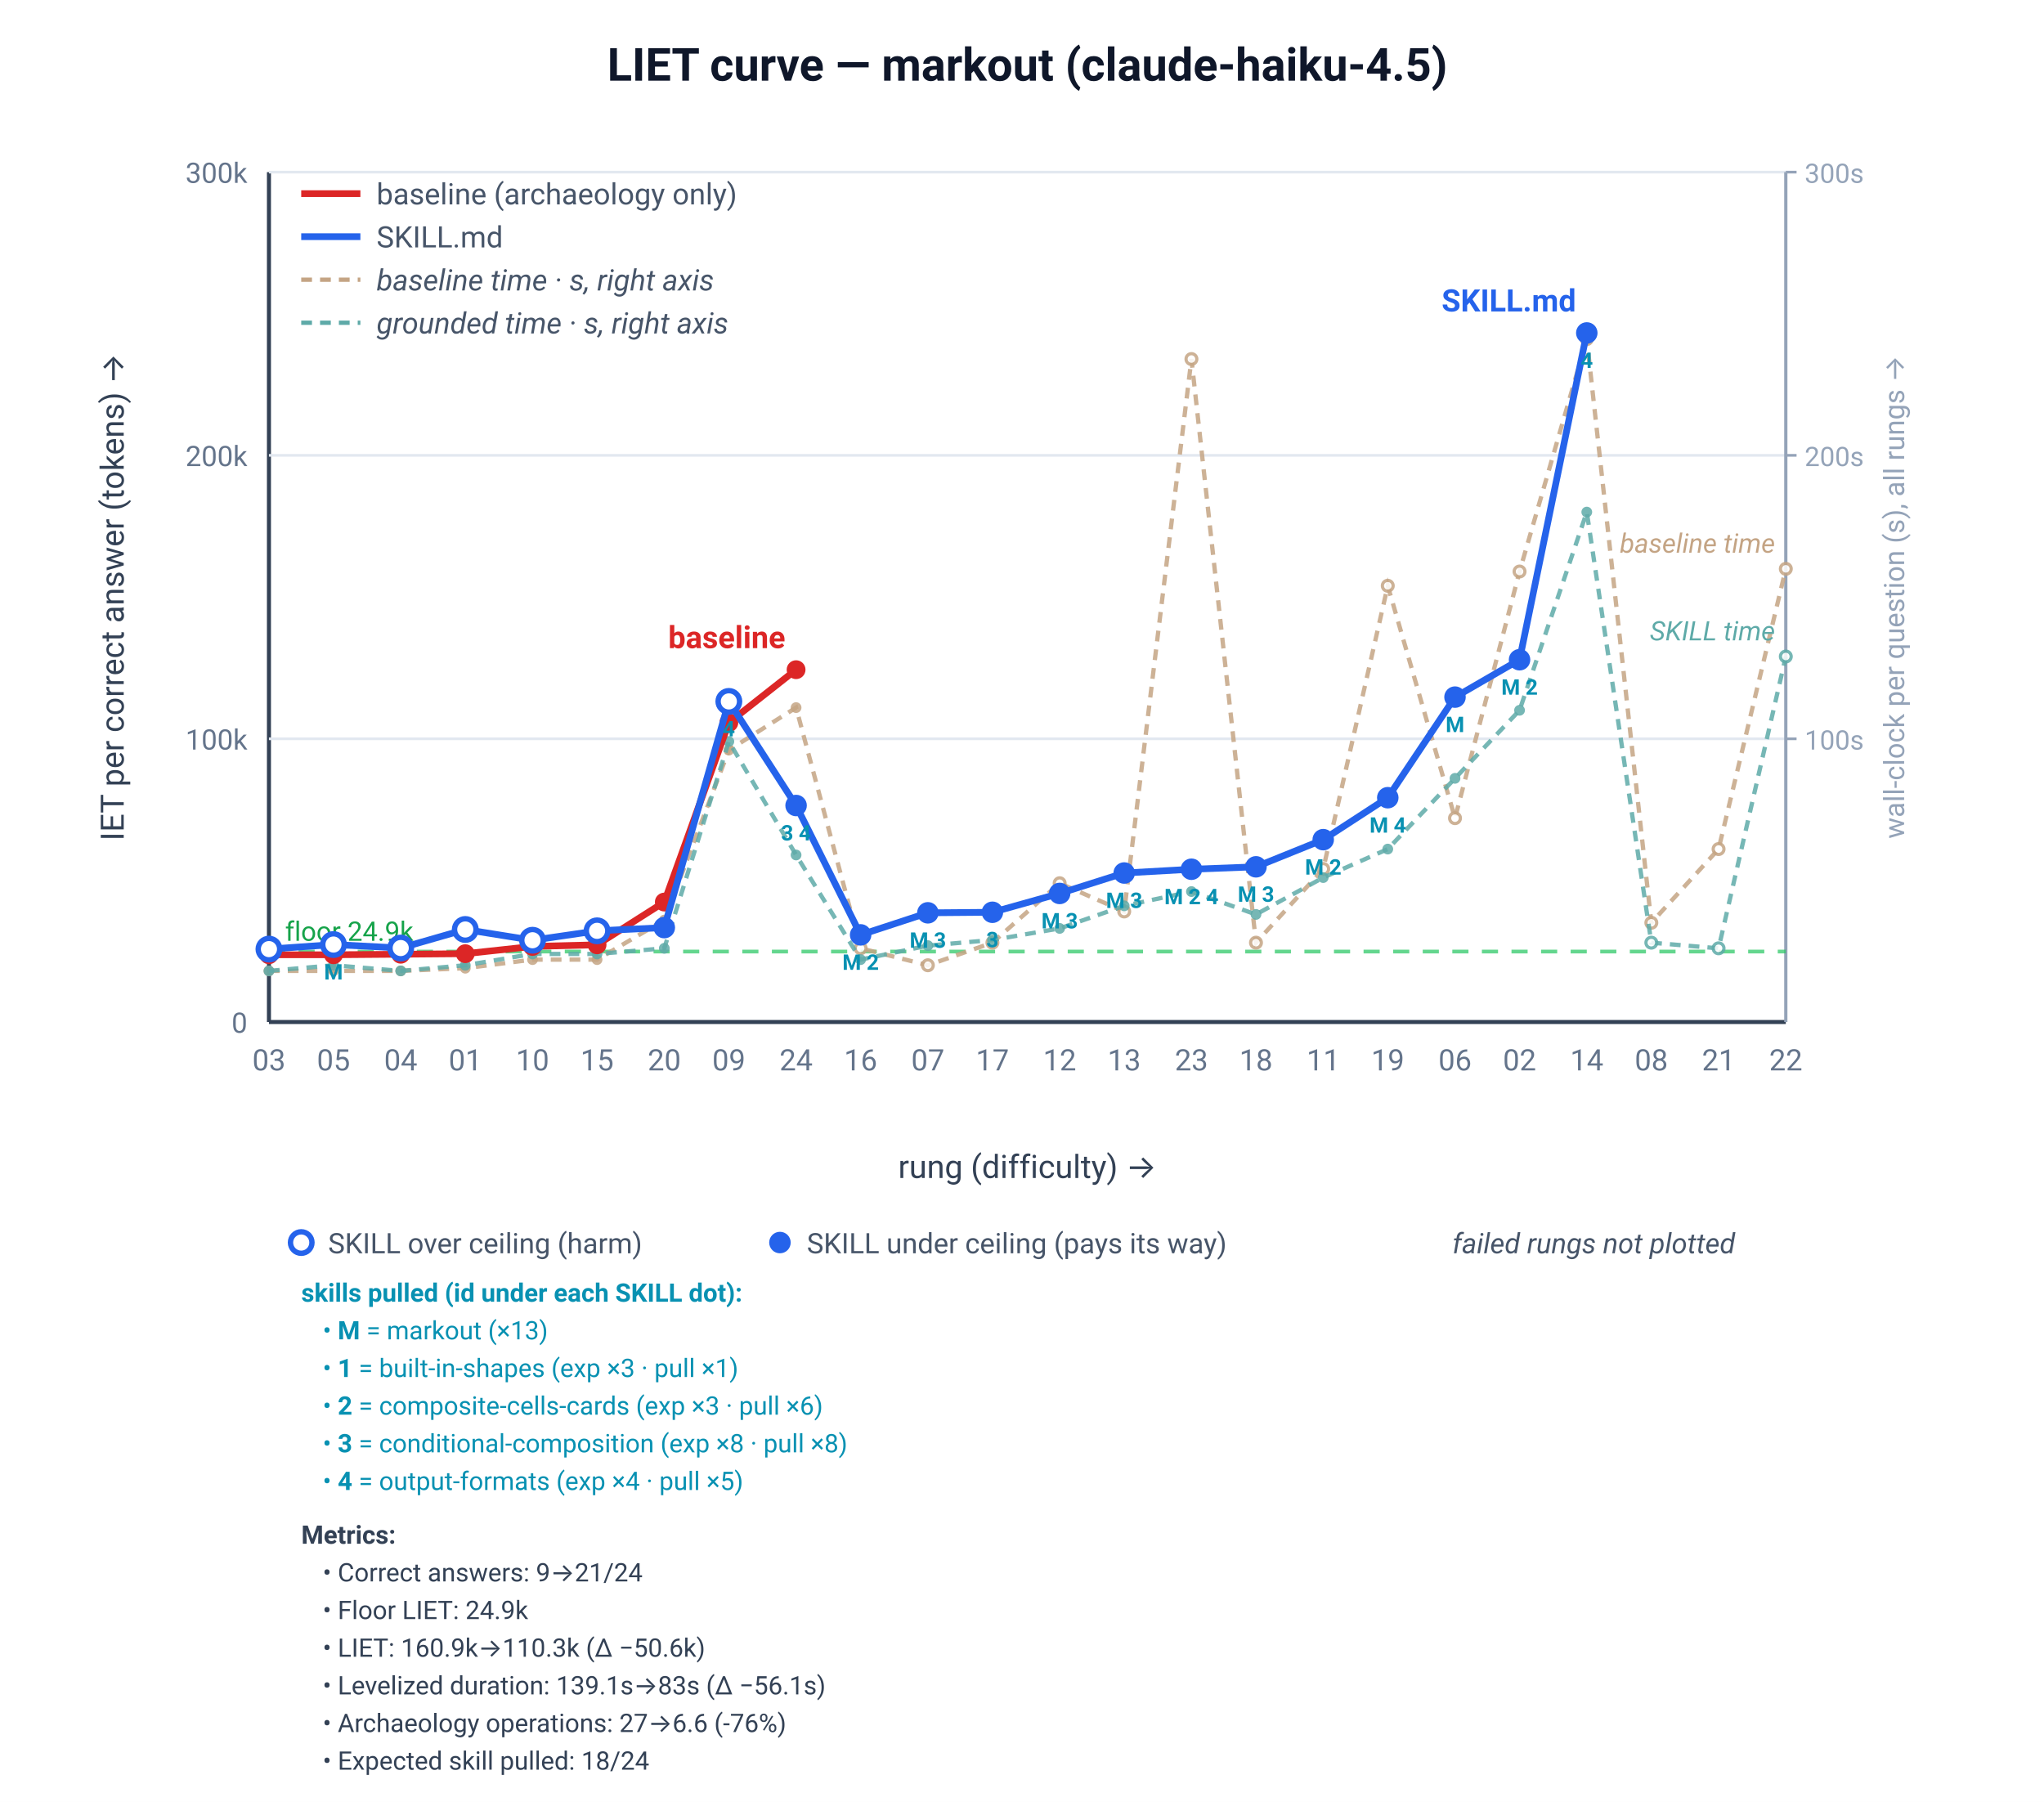
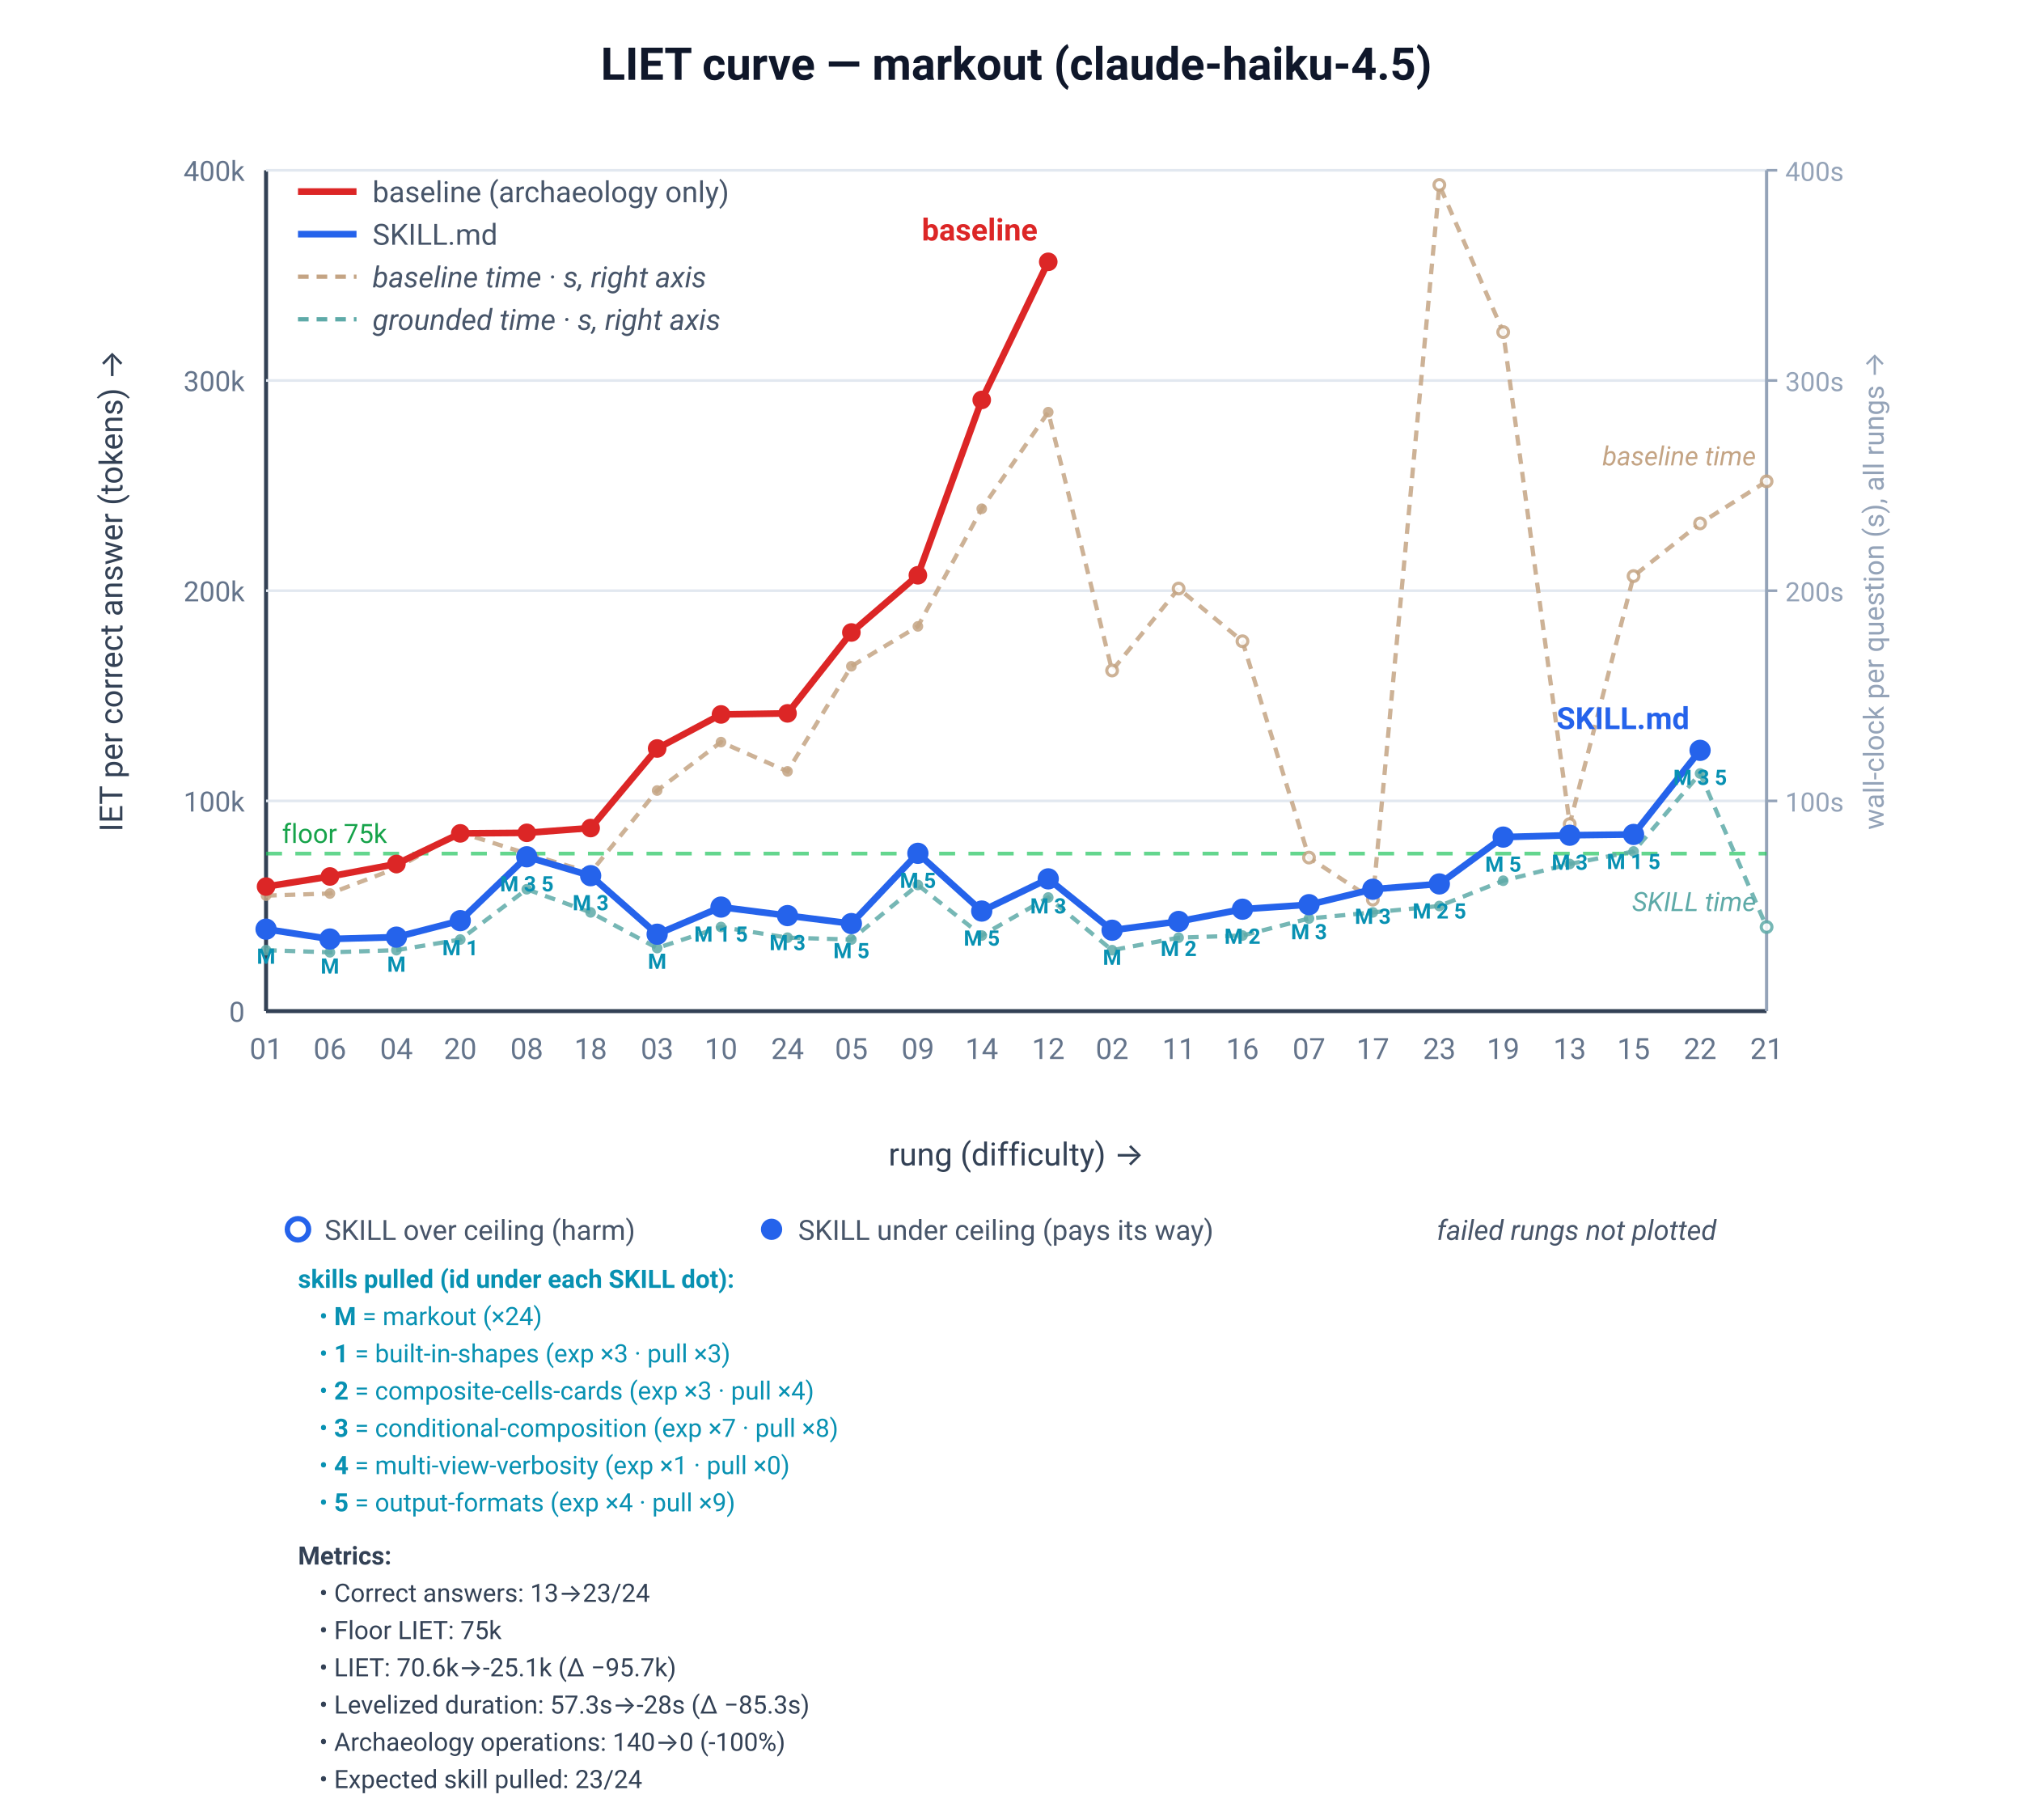
- <svg xmlns="http://www.w3.org/2000/svg" viewBox="0 0 760 670" font-family="ui-sans-serif, system-ui, -apple-system, Segoe UI, Roboto, sans-serif">
-   <rect width="760" height="670" fill="#ffffff" />
+ <svg xmlns="http://www.w3.org/2000/svg" viewBox="0 0 760 684" font-family="ui-sans-serif, system-ui, -apple-system, Segoe UI, Roboto, sans-serif">
+   <rect width="760" height="684" fill="#ffffff" />
  <text x="382" y="30" text-anchor="middle" font-size="17" font-weight="700" fill="#0f172a">LIET curve — markout (claude-haiku-4.5)</text>
  <line x1="100" y1="380" x2="664" y2="380" stroke="#334155" stroke-width="1.5" />
  <line x1="100" y1="380" x2="100" y2="64" stroke="#334155" stroke-width="1.5" />
  <text x="92" y="384" text-anchor="end" font-size="10.5" fill="#64748b">0</text>
-   <line x1="100" y1="274.7" x2="664" y2="274.7" stroke="#e2e8f0" stroke-width="1" />
-   <text x="92" y="278.7" text-anchor="end" font-size="10.5" fill="#64748b">100k</text>
-   <line x1="100" y1="169.3" x2="664" y2="169.3" stroke="#e2e8f0" stroke-width="1" />
-   <text x="92" y="173.3" text-anchor="end" font-size="10.5" fill="#64748b">200k</text>
+   <line x1="100" y1="301" x2="664" y2="301" stroke="#e2e8f0" stroke-width="1" />
+   <text x="92" y="305" text-anchor="end" font-size="10.5" fill="#64748b">100k</text>
+   <line x1="100" y1="222" x2="664" y2="222" stroke="#e2e8f0" stroke-width="1" />
+   <text x="92" y="226" text-anchor="end" font-size="10.5" fill="#64748b">200k</text>
+   <line x1="100" y1="143" x2="664" y2="143" stroke="#e2e8f0" stroke-width="1" />
+   <text x="92" y="147" text-anchor="end" font-size="10.5" fill="#64748b">300k</text>
  <line x1="100" y1="64" x2="664" y2="64" stroke="#e2e8f0" stroke-width="1" />
-   <text x="92" y="68" text-anchor="end" font-size="10.5" fill="#64748b">300k</text>
+   <text x="92" y="68" text-anchor="end" font-size="10.5" fill="#64748b">400k</text>
  <text x="382" y="438" text-anchor="middle" font-size="12" fill="#334155">rung (difficulty) →</text>
  <text x="46" y="222" text-anchor="middle" font-size="12" fill="#334155" transform="rotate(-90 46 222)">IET per correct answer (tokens) →</text>
  <line x1="664" y1="380" x2="664" y2="64" stroke="#94a3b8" stroke-width="1.2" />
-   <line x1="664" y1="274.7" x2="668" y2="274.7" stroke="#94a3b8" stroke-width="1" />
-   <text x="671" y="278.7" text-anchor="start" font-size="10" fill="#94a3b8">100s</text>
-   <line x1="664" y1="169.3" x2="668" y2="169.3" stroke="#94a3b8" stroke-width="1" />
-   <text x="671" y="173.3" text-anchor="start" font-size="10" fill="#94a3b8">200s</text>
+   <line x1="664" y1="301" x2="668" y2="301" stroke="#94a3b8" stroke-width="1" />
+   <text x="671" y="305" text-anchor="start" font-size="10" fill="#94a3b8">100s</text>
+   <line x1="664" y1="222" x2="668" y2="222" stroke="#94a3b8" stroke-width="1" />
+   <text x="671" y="226" text-anchor="start" font-size="10" fill="#94a3b8">200s</text>
+   <line x1="664" y1="143" x2="668" y2="143" stroke="#94a3b8" stroke-width="1" />
+   <text x="671" y="147" text-anchor="start" font-size="10" fill="#94a3b8">300s</text>
  <line x1="664" y1="64" x2="668" y2="64" stroke="#94a3b8" stroke-width="1" />
-   <text x="671" y="68" text-anchor="start" font-size="10" fill="#94a3b8">300s</text>
+   <text x="671" y="68" text-anchor="start" font-size="10" fill="#94a3b8">400s</text>
  <text x="708" y="222" text-anchor="middle" font-size="10.5" fill="#94a3b8" transform="rotate(-90 708 222)">wall-clock per question (s), all rungs →</text>
-   <line x1="100" y1="353.8" x2="664" y2="353.8" stroke="#22c55e" stroke-width="1.4" stroke-dasharray="6 5" opacity="0.7" />
-   <text x="106" y="349.8" font-size="10" fill="#16a34a">floor 24.9k</text>
+   <line x1="100" y1="320.8" x2="664" y2="320.8" stroke="#22c55e" stroke-width="1.4" stroke-dasharray="6 5" opacity="0.7" />
+   <text x="106" y="316.8" font-size="10" fill="#16a34a">floor 75k</text>
  <g font-size="11" fill="#475569">
    <line x1="112" y1="72" x2="134" y2="72" stroke="#dc2626" stroke-width="2.5" />
    <text x="140" y="76">baseline (archaeology only)</text>
    <line x1="112" y1="88" x2="134" y2="88" stroke="#2563eb" stroke-width="2.5" />
    <text x="140" y="92">SKILL.md</text>
    <line x1="112" y1="104" x2="134" y2="104" stroke="#c4a484" stroke-width="1.6" stroke-dasharray="4 3" />
    <text x="140" y="108" font-style="italic">baseline time · s, right axis</text>
    <line x1="112" y1="120" x2="134" y2="120" stroke="#5eaaa8" stroke-width="1.6" stroke-dasharray="4 3" />
    <text x="140" y="124" font-style="italic">grounded time · s, right axis</text>
  </g>
  <g font-size="11" fill="#64748b" text-anchor="middle">
-     <text x="100" y="398">03</text>
-     <text x="124" y="398">05</text>
+     <text x="100" y="398">01</text>
+     <text x="124" y="398">06</text>
    <text x="149" y="398">04</text>
-     <text x="173" y="398">01</text>
-     <text x="198" y="398">10</text>
-     <text x="222" y="398">15</text>
-     <text x="247" y="398">20</text>
-     <text x="271" y="398">09</text>
+     <text x="173" y="398">20</text>
+     <text x="198" y="398">08</text>
+     <text x="222" y="398">18</text>
+     <text x="247" y="398">03</text>
+     <text x="271" y="398">10</text>
    <text x="296" y="398">24</text>
-     <text x="320" y="398">16</text>
-     <text x="345" y="398">07</text>
-     <text x="369" y="398">17</text>
+     <text x="320" y="398">05</text>
+     <text x="345" y="398">09</text>
+     <text x="369" y="398">14</text>
    <text x="394" y="398">12</text>
-     <text x="418" y="398">13</text>
-     <text x="443" y="398">23</text>
-     <text x="467" y="398">18</text>
-     <text x="492" y="398">11</text>
-     <text x="516" y="398">19</text>
-     <text x="541" y="398">06</text>
-     <text x="565" y="398">02</text>
-     <text x="590" y="398">14</text>
-     <text x="614" y="398">08</text>
-     <text x="639" y="398">21</text>
-     <text x="664" y="398">22</text>
-   </g>
-   <polyline points="100,361 124,361 149,361 173,360 198,356.8 222,356.8 247,342.1 271,278.9 296,263.1 320,352.6 345,358.9 369,350.5 394,328.4 418,338.9 443,133.5 467,350.5 492,323.1 516,217.8 541,304.2 565,212.5 590,126.1 614,343.1 639,315.7 664,211.5" fill="none" stroke="#c4a484" stroke-width="1.6" stroke-dasharray="4 3" opacity="0.85" />
-   <circle cx="100" cy="361" r="2" fill="#c4a484" opacity="0.85" />
-   <circle cx="124" cy="361" r="2" fill="#c4a484" opacity="0.85" />
-   <circle cx="149" cy="361" r="2" fill="#c4a484" opacity="0.85" />
-   <circle cx="173" cy="360" r="2" fill="#c4a484" opacity="0.85" />
-   <circle cx="198" cy="356.8" r="2" fill="#c4a484" opacity="0.85" />
-   <circle cx="222" cy="356.8" r="2" fill="#c4a484" opacity="0.85" />
-   <circle cx="247" cy="342.1" r="2" fill="#c4a484" opacity="0.85" />
+     <text x="418" y="398">02</text>
+     <text x="443" y="398">11</text>
+     <text x="467" y="398">16</text>
+     <text x="492" y="398">07</text>
+     <text x="516" y="398">17</text>
+     <text x="541" y="398">23</text>
+     <text x="565" y="398">19</text>
+     <text x="590" y="398">13</text>
+     <text x="614" y="398">15</text>
+     <text x="639" y="398">22</text>
+     <text x="664" y="398">21</text>
+   </g>
+   <polyline points="100,336.6 124,335.8 149,326.3 173,312.9 198,320.8 222,327.9 247,297.1 271,278.9 296,289.9 320,250.4 345,235.4 369,191.2 394,154.9 418,252 443,221.2 467,241 492,322.3 516,338.1 541,69.5 565,124.8 590,309.7 614,216.5 639,196.7 664,180.9" fill="none" stroke="#c4a484" stroke-width="1.6" stroke-dasharray="4 3" opacity="0.85" />
+   <circle cx="100" cy="336.6" r="2" fill="#c4a484" opacity="0.85" />
+   <circle cx="124" cy="335.8" r="2" fill="#c4a484" opacity="0.85" />
+   <circle cx="149" cy="326.3" r="2" fill="#c4a484" opacity="0.85" />
+   <circle cx="173" cy="312.9" r="2" fill="#c4a484" opacity="0.85" />
+   <circle cx="198" cy="320.8" r="2" fill="#c4a484" opacity="0.85" />
+   <circle cx="222" cy="327.9" r="2" fill="#c4a484" opacity="0.85" />
+   <circle cx="247" cy="297.1" r="2" fill="#c4a484" opacity="0.85" />
  <circle cx="271" cy="278.9" r="2" fill="#c4a484" opacity="0.85" />
-   <circle cx="296" cy="263.1" r="2" fill="#c4a484" opacity="0.85" />
-   <circle cx="320" cy="352.6" r="2" fill="white" stroke="#c4a484" stroke-width="1.2" opacity="0.85" />
-   <circle cx="345" cy="358.9" r="2" fill="white" stroke="#c4a484" stroke-width="1.2" opacity="0.85" />
-   <circle cx="369" cy="350.5" r="2" fill="white" stroke="#c4a484" stroke-width="1.2" opacity="0.85" />
-   <circle cx="394" cy="328.4" r="2" fill="white" stroke="#c4a484" stroke-width="1.2" opacity="0.85" />
-   <circle cx="418" cy="338.9" r="2" fill="white" stroke="#c4a484" stroke-width="1.2" opacity="0.85" />
-   <circle cx="443" cy="133.5" r="2" fill="white" stroke="#c4a484" stroke-width="1.2" opacity="0.85" />
-   <circle cx="467" cy="350.5" r="2" fill="white" stroke="#c4a484" stroke-width="1.2" opacity="0.85" />
-   <circle cx="492" cy="323.1" r="2" fill="white" stroke="#c4a484" stroke-width="1.2" opacity="0.85" />
-   <circle cx="516" cy="217.8" r="2" fill="white" stroke="#c4a484" stroke-width="1.2" opacity="0.85" />
-   <circle cx="541" cy="304.2" r="2" fill="white" stroke="#c4a484" stroke-width="1.2" opacity="0.85" />
-   <circle cx="565" cy="212.5" r="2" fill="white" stroke="#c4a484" stroke-width="1.2" opacity="0.85" />
-   <circle cx="590" cy="126.1" r="2" fill="white" stroke="#c4a484" stroke-width="1.2" opacity="0.85" />
-   <circle cx="614" cy="343.1" r="2" fill="white" stroke="#c4a484" stroke-width="1.2" opacity="0.85" />
-   <circle cx="639" cy="315.7" r="2" fill="white" stroke="#c4a484" stroke-width="1.2" opacity="0.85" />
-   <circle cx="664" cy="211.5" r="2" fill="white" stroke="#c4a484" stroke-width="1.2" opacity="0.85" />
-   <text x="660" y="205.5" text-anchor="end" font-size="10" font-style="italic" fill="#c4a484">baseline time</text>
-   <polyline points="100,361 124,358.9 149,361 173,358.9 198,354.7 222,354.7 247,352.6 271,275.7 296,317.9 320,356.8 345,351.6 369,349.5 394,345.2 418,336.8 443,331.5 467,340 492,326.3 516,315.7 541,289.4 565,264.1 590,190.4 614,350.5 639,352.6 664,244.1" fill="none" stroke="#5eaaa8" stroke-width="1.6" stroke-dasharray="4 3" opacity="0.85" />
-   <circle cx="100" cy="361" r="2" fill="#5eaaa8" opacity="0.85" />
-   <circle cx="124" cy="358.9" r="2" fill="#5eaaa8" opacity="0.85" />
-   <circle cx="149" cy="361" r="2" fill="#5eaaa8" opacity="0.85" />
-   <circle cx="173" cy="358.9" r="2" fill="#5eaaa8" opacity="0.85" />
-   <circle cx="198" cy="354.7" r="2" fill="#5eaaa8" opacity="0.85" />
-   <circle cx="222" cy="354.7" r="2" fill="#5eaaa8" opacity="0.85" />
-   <circle cx="247" cy="352.6" r="2" fill="#5eaaa8" opacity="0.85" />
-   <circle cx="271" cy="275.7" r="2" fill="#5eaaa8" opacity="0.85" />
-   <circle cx="296" cy="317.9" r="2" fill="#5eaaa8" opacity="0.85" />
-   <circle cx="320" cy="356.8" r="2" fill="#5eaaa8" opacity="0.85" />
-   <circle cx="345" cy="351.6" r="2" fill="#5eaaa8" opacity="0.85" />
-   <circle cx="369" cy="349.5" r="2" fill="#5eaaa8" opacity="0.85" />
-   <circle cx="394" cy="345.2" r="2" fill="#5eaaa8" opacity="0.85" />
-   <circle cx="418" cy="336.8" r="2" fill="#5eaaa8" opacity="0.85" />
-   <circle cx="443" cy="331.5" r="2" fill="#5eaaa8" opacity="0.85" />
-   <circle cx="467" cy="340" r="2" fill="#5eaaa8" opacity="0.85" />
-   <circle cx="492" cy="326.3" r="2" fill="#5eaaa8" opacity="0.85" />
-   <circle cx="516" cy="315.7" r="2" fill="#5eaaa8" opacity="0.85" />
-   <circle cx="541" cy="289.4" r="2" fill="#5eaaa8" opacity="0.85" />
-   <circle cx="565" cy="264.1" r="2" fill="#5eaaa8" opacity="0.85" />
-   <circle cx="590" cy="190.4" r="2" fill="#5eaaa8" opacity="0.85" />
-   <circle cx="614" cy="350.5" r="2" fill="white" stroke="#5eaaa8" stroke-width="1.2" opacity="0.85" />
-   <circle cx="639" cy="352.6" r="2" fill="white" stroke="#5eaaa8" stroke-width="1.2" opacity="0.85" />
-   <circle cx="664" cy="244.1" r="2" fill="white" stroke="#5eaaa8" stroke-width="1.2" opacity="0.85" />
-   <text x="660" y="238.1" text-anchor="end" font-size="10" font-style="italic" fill="#5eaaa8">SKILL time</text>
-   <polyline points="100,355 124,355 149,354.8 173,354.6 198,351.9 222,351.3 247,335.4 271,268.7 296,249" fill="none" stroke="#dc2626" stroke-width="2.5" />
-   <circle cx="100" cy="355" r="3.5" fill="#dc2626" />
-   <circle cx="124" cy="355" r="3.5" fill="#dc2626" />
-   <circle cx="149" cy="354.8" r="3.5" fill="#dc2626" />
-   <circle cx="173" cy="354.6" r="3.5" fill="#dc2626" />
-   <circle cx="198" cy="351.9" r="3.5" fill="#dc2626" />
-   <circle cx="222" cy="351.3" r="3.5" fill="#dc2626" />
-   <circle cx="247" cy="335.4" r="3.5" fill="#dc2626" />
-   <circle cx="271" cy="268.7" r="3.5" fill="#dc2626" />
-   <circle cx="296" cy="249" r="3.5" fill="#dc2626" />
-   <text x="292" y="241" text-anchor="end" font-size="11.5" font-weight="700" fill="#dc2626">baseline</text>
-   <polyline points="100,352.9 124,351.2 149,352.5 173,345.6 198,349.6 222,346.1 247,344.9 271,260.8 296,299.5 320,347.6 345,339.4 369,339.2 394,332.2 418,324.6 443,323.2 467,322.3 492,312.2 516,296.6 541,259.2 565,245.3 590,123.8" fill="none" stroke="#2563eb" stroke-width="2.5" />
-   <circle cx="100" cy="352.9" r="4" fill="#ffffff" stroke="#2563eb" stroke-width="2" />
-   <circle cx="124" cy="351.2" r="4" fill="#ffffff" stroke="#2563eb" stroke-width="2" />
-   <circle cx="149" cy="352.5" r="4" fill="#ffffff" stroke="#2563eb" stroke-width="2" />
-   <circle cx="173" cy="345.6" r="4" fill="#ffffff" stroke="#2563eb" stroke-width="2" />
-   <circle cx="198" cy="349.6" r="4" fill="#ffffff" stroke="#2563eb" stroke-width="2" />
-   <circle cx="222" cy="346.1" r="4" fill="#ffffff" stroke="#2563eb" stroke-width="2" />
-   <circle cx="247" cy="344.9" r="4" fill="#2563eb" />
-   <circle cx="271" cy="260.8" r="4" fill="#ffffff" stroke="#2563eb" stroke-width="2" />
-   <circle cx="296" cy="299.5" r="4" fill="#2563eb" />
-   <circle cx="320" cy="347.6" r="4" fill="#2563eb" />
-   <circle cx="345" cy="339.4" r="4" fill="#2563eb" />
-   <circle cx="369" cy="339.2" r="4" fill="#2563eb" />
-   <circle cx="394" cy="332.2" r="4" fill="#2563eb" />
-   <circle cx="418" cy="324.6" r="4" fill="#2563eb" />
-   <circle cx="443" cy="323.2" r="4" fill="#2563eb" />
-   <circle cx="467" cy="322.3" r="4" fill="#2563eb" />
-   <circle cx="492" cy="312.2" r="4" fill="#2563eb" />
-   <circle cx="516" cy="296.6" r="4" fill="#2563eb" />
-   <circle cx="541" cy="259.2" r="4" fill="#2563eb" />
-   <circle cx="565" cy="245.3" r="4" fill="#2563eb" />
-   <circle cx="590" cy="123.8" r="4" fill="#2563eb" />
-   <text x="586" y="115.8" text-anchor="end" font-size="11.5" font-weight="700" fill="#2563eb">SKILL.md</text>
+   <circle cx="296" cy="289.9" r="2" fill="#c4a484" opacity="0.85" />
+   <circle cx="320" cy="250.4" r="2" fill="#c4a484" opacity="0.85" />
+   <circle cx="345" cy="235.4" r="2" fill="#c4a484" opacity="0.85" />
+   <circle cx="369" cy="191.2" r="2" fill="#c4a484" opacity="0.85" />
+   <circle cx="394" cy="154.9" r="2" fill="#c4a484" opacity="0.85" />
+   <circle cx="418" cy="252" r="2" fill="white" stroke="#c4a484" stroke-width="1.2" opacity="0.85" />
+   <circle cx="443" cy="221.2" r="2" fill="white" stroke="#c4a484" stroke-width="1.2" opacity="0.85" />
+   <circle cx="467" cy="241" r="2" fill="white" stroke="#c4a484" stroke-width="1.2" opacity="0.85" />
+   <circle cx="492" cy="322.3" r="2" fill="white" stroke="#c4a484" stroke-width="1.2" opacity="0.85" />
+   <circle cx="516" cy="338.1" r="2" fill="white" stroke="#c4a484" stroke-width="1.2" opacity="0.85" />
+   <circle cx="541" cy="69.5" r="2" fill="white" stroke="#c4a484" stroke-width="1.2" opacity="0.85" />
+   <circle cx="565" cy="124.8" r="2" fill="white" stroke="#c4a484" stroke-width="1.2" opacity="0.85" />
+   <circle cx="590" cy="309.7" r="2" fill="white" stroke="#c4a484" stroke-width="1.2" opacity="0.85" />
+   <circle cx="614" cy="216.5" r="2" fill="white" stroke="#c4a484" stroke-width="1.2" opacity="0.85" />
+   <circle cx="639" cy="196.7" r="2" fill="white" stroke="#c4a484" stroke-width="1.2" opacity="0.85" />
+   <circle cx="664" cy="180.9" r="2" fill="white" stroke="#c4a484" stroke-width="1.2" opacity="0.85" />
+   <text x="660" y="174.9" text-anchor="end" font-size="10" font-style="italic" fill="#c4a484">baseline time</text>
+   <polyline points="100,357.1 124,357.9 149,357.1 173,353.1 198,334.2 222,342.9 247,356.3 271,348.4 296,352.4 320,353.1 345,332.6 369,351.6 394,337.3 418,357.1 443,352.4 467,351.6 492,345.2 516,342.9 541,340.5 565,331 590,324.7 614,320 639,290.7 664,348.4" fill="none" stroke="#5eaaa8" stroke-width="1.6" stroke-dasharray="4 3" opacity="0.85" />
+   <circle cx="100" cy="357.1" r="2" fill="#5eaaa8" opacity="0.85" />
+   <circle cx="124" cy="357.9" r="2" fill="#5eaaa8" opacity="0.85" />
+   <circle cx="149" cy="357.1" r="2" fill="#5eaaa8" opacity="0.85" />
+   <circle cx="173" cy="353.1" r="2" fill="#5eaaa8" opacity="0.85" />
+   <circle cx="198" cy="334.2" r="2" fill="#5eaaa8" opacity="0.85" />
+   <circle cx="222" cy="342.9" r="2" fill="#5eaaa8" opacity="0.85" />
+   <circle cx="247" cy="356.3" r="2" fill="#5eaaa8" opacity="0.85" />
+   <circle cx="271" cy="348.4" r="2" fill="#5eaaa8" opacity="0.85" />
+   <circle cx="296" cy="352.4" r="2" fill="#5eaaa8" opacity="0.85" />
+   <circle cx="320" cy="353.1" r="2" fill="#5eaaa8" opacity="0.85" />
+   <circle cx="345" cy="332.6" r="2" fill="#5eaaa8" opacity="0.85" />
+   <circle cx="369" cy="351.6" r="2" fill="#5eaaa8" opacity="0.85" />
+   <circle cx="394" cy="337.3" r="2" fill="#5eaaa8" opacity="0.85" />
+   <circle cx="418" cy="357.1" r="2" fill="#5eaaa8" opacity="0.85" />
+   <circle cx="443" cy="352.4" r="2" fill="#5eaaa8" opacity="0.85" />
+   <circle cx="467" cy="351.6" r="2" fill="#5eaaa8" opacity="0.85" />
+   <circle cx="492" cy="345.2" r="2" fill="#5eaaa8" opacity="0.85" />
+   <circle cx="516" cy="342.9" r="2" fill="#5eaaa8" opacity="0.85" />
+   <circle cx="541" cy="340.5" r="2" fill="#5eaaa8" opacity="0.85" />
+   <circle cx="565" cy="331" r="2" fill="#5eaaa8" opacity="0.85" />
+   <circle cx="590" cy="324.7" r="2" fill="#5eaaa8" opacity="0.85" />
+   <circle cx="614" cy="320" r="2" fill="#5eaaa8" opacity="0.85" />
+   <circle cx="639" cy="290.7" r="2" fill="#5eaaa8" opacity="0.85" />
+   <circle cx="664" cy="348.4" r="2" fill="white" stroke="#5eaaa8" stroke-width="1.2" opacity="0.85" />
+   <text x="660" y="342.4" text-anchor="end" font-size="10" font-style="italic" fill="#5eaaa8">SKILL time</text>
+   <polyline points="100,333.2 124,329.4 149,324.7 173,313.2 198,313 222,311.2 247,281.3 271,268.5 296,268.1 320,237.7 345,216.2 369,150.3 394,98.4" fill="none" stroke="#dc2626" stroke-width="2.5" />
+   <circle cx="100" cy="333.2" r="3.5" fill="#dc2626" />
+   <circle cx="124" cy="329.4" r="3.5" fill="#dc2626" />
+   <circle cx="149" cy="324.7" r="3.5" fill="#dc2626" />
+   <circle cx="173" cy="313.2" r="3.5" fill="#dc2626" />
+   <circle cx="198" cy="313" r="3.5" fill="#dc2626" />
+   <circle cx="222" cy="311.2" r="3.5" fill="#dc2626" />
+   <circle cx="247" cy="281.3" r="3.5" fill="#dc2626" />
+   <circle cx="271" cy="268.5" r="3.5" fill="#dc2626" />
+   <circle cx="296" cy="268.1" r="3.5" fill="#dc2626" />
+   <circle cx="320" cy="237.7" r="3.5" fill="#dc2626" />
+   <circle cx="345" cy="216.2" r="3.5" fill="#dc2626" />
+   <circle cx="369" cy="150.3" r="3.5" fill="#dc2626" />
+   <circle cx="394" cy="98.4" r="3.5" fill="#dc2626" />
+   <text x="390" y="90.4" text-anchor="end" font-size="11.5" font-weight="700" fill="#dc2626">baseline</text>
+   <polyline points="100,349.2 124,352.9 149,352.2 173,346 198,322 222,329.1 247,351.1 271,340.9 296,344.1 320,347.1 345,320.7 369,342.4 394,330.3 418,349.6 443,346.3 467,341.7 492,340 516,334.2 541,332.2 565,314.6 590,313.9 614,313.6 639,282" fill="none" stroke="#2563eb" stroke-width="2.5" />
+   <circle cx="100" cy="349.2" r="4" fill="#2563eb" />
+   <circle cx="124" cy="352.9" r="4" fill="#2563eb" />
+   <circle cx="149" cy="352.2" r="4" fill="#2563eb" />
+   <circle cx="173" cy="346" r="4" fill="#2563eb" />
+   <circle cx="198" cy="322" r="4" fill="#2563eb" />
+   <circle cx="222" cy="329.1" r="4" fill="#2563eb" />
+   <circle cx="247" cy="351.1" r="4" fill="#2563eb" />
+   <circle cx="271" cy="340.9" r="4" fill="#2563eb" />
+   <circle cx="296" cy="344.1" r="4" fill="#2563eb" />
+   <circle cx="320" cy="347.1" r="4" fill="#2563eb" />
+   <circle cx="345" cy="320.7" r="4" fill="#2563eb" />
+   <circle cx="369" cy="342.4" r="4" fill="#2563eb" />
+   <circle cx="394" cy="330.3" r="4" fill="#2563eb" />
+   <circle cx="418" cy="349.6" r="4" fill="#2563eb" />
+   <circle cx="443" cy="346.3" r="4" fill="#2563eb" />
+   <circle cx="467" cy="341.7" r="4" fill="#2563eb" />
+   <circle cx="492" cy="340" r="4" fill="#2563eb" />
+   <circle cx="516" cy="334.2" r="4" fill="#2563eb" />
+   <circle cx="541" cy="332.2" r="4" fill="#2563eb" />
+   <circle cx="565" cy="314.6" r="4" fill="#2563eb" />
+   <circle cx="590" cy="313.9" r="4" fill="#2563eb" />
+   <circle cx="614" cy="313.6" r="4" fill="#2563eb" />
+   <circle cx="639" cy="282" r="4" fill="#2563eb" />
+   <text x="635" y="274" text-anchor="end" font-size="11.5" font-weight="700" fill="#2563eb">SKILL.md</text>
  <g font-size="8" font-weight="700" fill="#0891b2" text-anchor="middle">
-     <text x="124" y="364.2">M</text>
-     <text x="271" y="273.8">4</text>
-     <text x="296" y="312.5">3 4</text>
-     <text x="320" y="360.6">M 2</text>
-     <text x="345" y="352.4">M 3</text>
-     <text x="369" y="352.2">3</text>
-     <text x="394" y="345.2">M 3</text>
-     <text x="418" y="337.6">M 3</text>
-     <text x="443" y="336.2">M 2 4</text>
-     <text x="467" y="335.3">M 3</text>
-     <text x="492" y="325.2">M 2</text>
-     <text x="516" y="309.6">M 4</text>
-     <text x="541" y="272.2">M</text>
-     <text x="565" y="258.3">M 2</text>
-     <text x="590" y="136.8">4</text>
+     <text x="100" y="362.2">M</text>
+     <text x="124" y="365.9">M</text>
+     <text x="149" y="365.2">M</text>
+     <text x="173" y="359">M 1</text>
+     <text x="198" y="335">M 3 5</text>
+     <text x="222" y="342.1">M 3</text>
+     <text x="247" y="364.1">M</text>
+     <text x="271" y="353.9">M 1 5</text>
+     <text x="296" y="357.1">M 3</text>
+     <text x="320" y="360.1">M 5</text>
+     <text x="345" y="333.7">M 5</text>
+     <text x="369" y="355.4">M 5</text>
+     <text x="394" y="343.3">M 3</text>
+     <text x="418" y="362.6">M</text>
+     <text x="443" y="359.3">M 2</text>
+     <text x="467" y="354.7">M 2</text>
+     <text x="492" y="353">M 3</text>
+     <text x="516" y="347.2">M 3</text>
+     <text x="541" y="345.2">M 2 5</text>
+     <text x="565" y="327.6">M 5</text>
+     <text x="590" y="326.9">M 3</text>
+     <text x="614" y="326.6">M 1 5</text>
+     <text x="639" y="295">M 3 5</text>
  </g>
  <g font-size="10.5" fill="#475569">
    <circle cx="112" cy="462" r="4" fill="none" stroke="#2563eb" stroke-width="2" />
    <text x="122" y="466">SKILL over ceiling (harm)</text>
    <circle cx="290" cy="462" r="4" fill="#2563eb" />
    <text x="300" y="466">SKILL under ceiling (pays its way)</text>
    <text x="540" y="466" font-style="italic">failed rungs not plotted</text>
  </g>
  <text x="112" y="484" font-size="9.5" font-weight="700" fill="#0891b2">skills pulled (id under each SKILL dot):</text>
  <g font-size="9.5" fill="#0891b2">
-     <text x="120" y="498">• <tspan font-weight="700">M</tspan> = markout (×13)</text>
-     <text x="120" y="512">• <tspan font-weight="700">1</tspan> = built-in-shapes (exp ×3 · pull ×1)</text>
-     <text x="120" y="526">• <tspan font-weight="700">2</tspan> = composite-cells-cards (exp ×3 · pull ×6)</text>
-     <text x="120" y="540">• <tspan font-weight="700">3</tspan> = conditional-composition (exp ×8 · pull ×8)</text>
-     <text x="120" y="554">• <tspan font-weight="700">4</tspan> = output-formats (exp ×4 · pull ×5)</text>
-   </g>
-   <text x="112" y="574" font-size="9.5" font-weight="700" fill="#334155">Metrics:</text>
+     <text x="120" y="498">• <tspan font-weight="700">M</tspan> = markout (×24)</text>
+     <text x="120" y="512">• <tspan font-weight="700">1</tspan> = built-in-shapes (exp ×3 · pull ×3)</text>
+     <text x="120" y="526">• <tspan font-weight="700">2</tspan> = composite-cells-cards (exp ×3 · pull ×4)</text>
+     <text x="120" y="540">• <tspan font-weight="700">3</tspan> = conditional-composition (exp ×7 · pull ×8)</text>
+     <text x="120" y="554">• <tspan font-weight="700">4</tspan> = multi-view-verbosity (exp ×1 · pull ×0)</text>
+     <text x="120" y="568">• <tspan font-weight="700">5</tspan> = output-formats (exp ×4 · pull ×9)</text>
+   </g>
+   <text x="112" y="588" font-size="9.5" font-weight="700" fill="#334155">Metrics:</text>
  <g font-size="9.5" fill="#334155">
-     <text x="120" y="588">• Correct answers: 9→21/24</text>
-     <text x="120" y="602">• Floor LIET: 24.9k</text>
-     <text x="120" y="616">• LIET: 160.9k→110.3k (Δ −50.6k)</text>
-     <text x="120" y="630">• Levelized duration: 139.1s→83s (Δ −56.1s)</text>
-     <text x="120" y="644">• Archaeology operations: 27→6.6 (-76%)</text>
-     <text x="120" y="658">• Expected skill pulled: 18/24</text>
+     <text x="120" y="602">• Correct answers: 13→23/24</text>
+     <text x="120" y="616">• Floor LIET: 75k</text>
+     <text x="120" y="630">• LIET: 70.6k→-25.1k (Δ −95.7k)</text>
+     <text x="120" y="644">• Levelized duration: 57.3s→-28s (Δ −85.3s)</text>
+     <text x="120" y="658">• Archaeology operations: 140→0 (-100%)</text>
+     <text x="120" y="672">• Expected skill pulled: 23/24</text>
  </g>
</svg>
